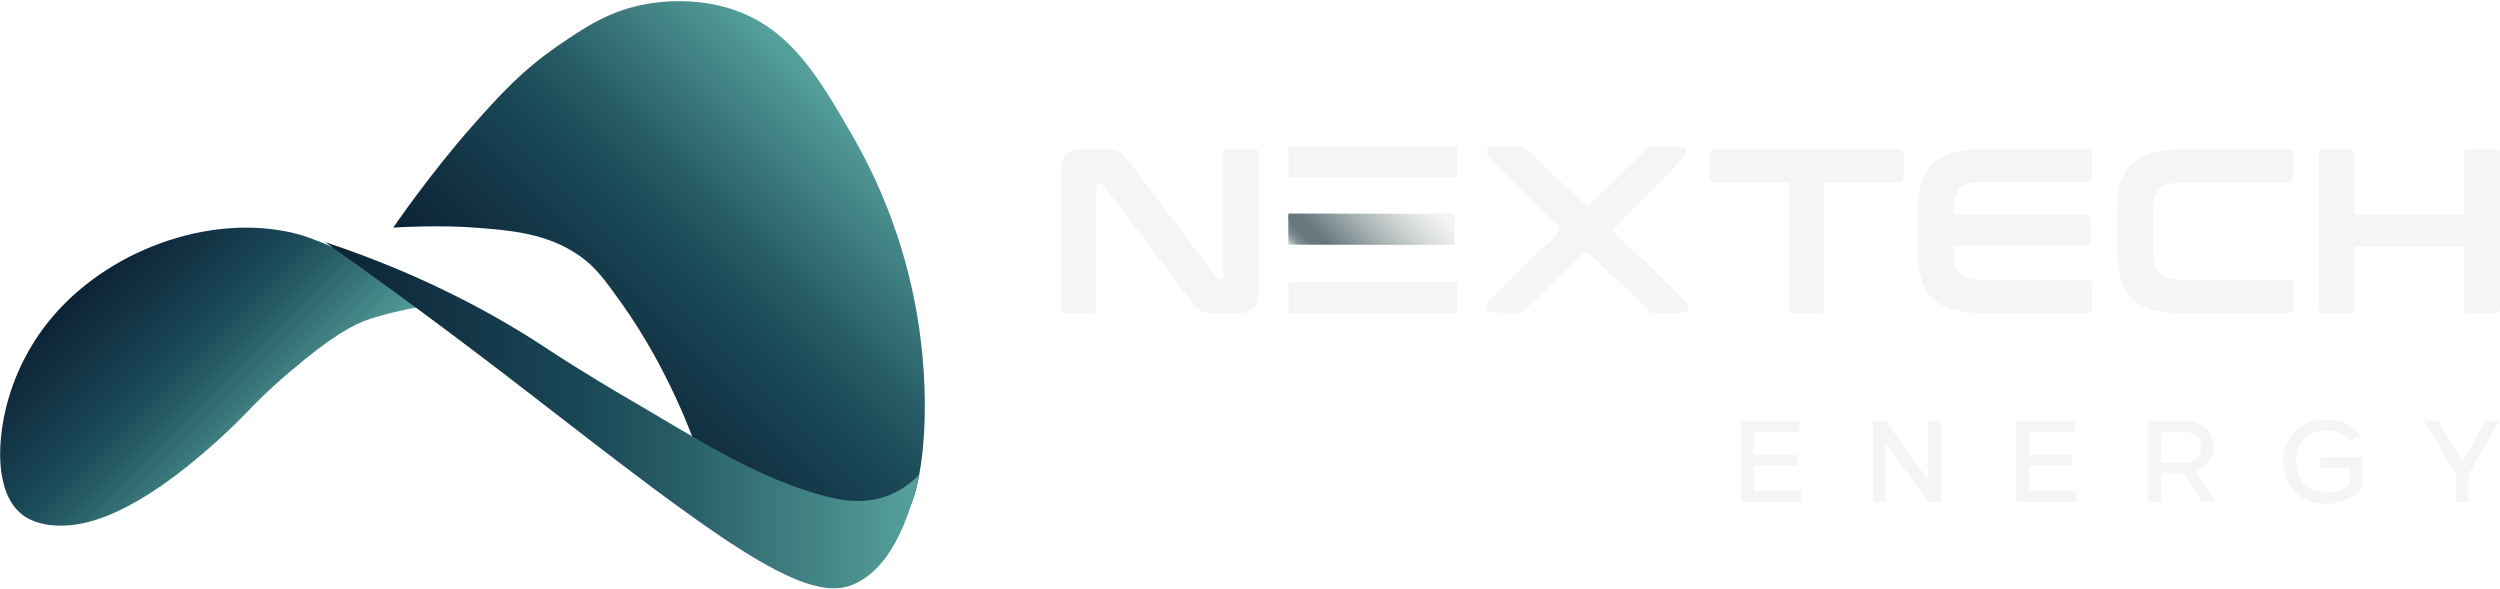
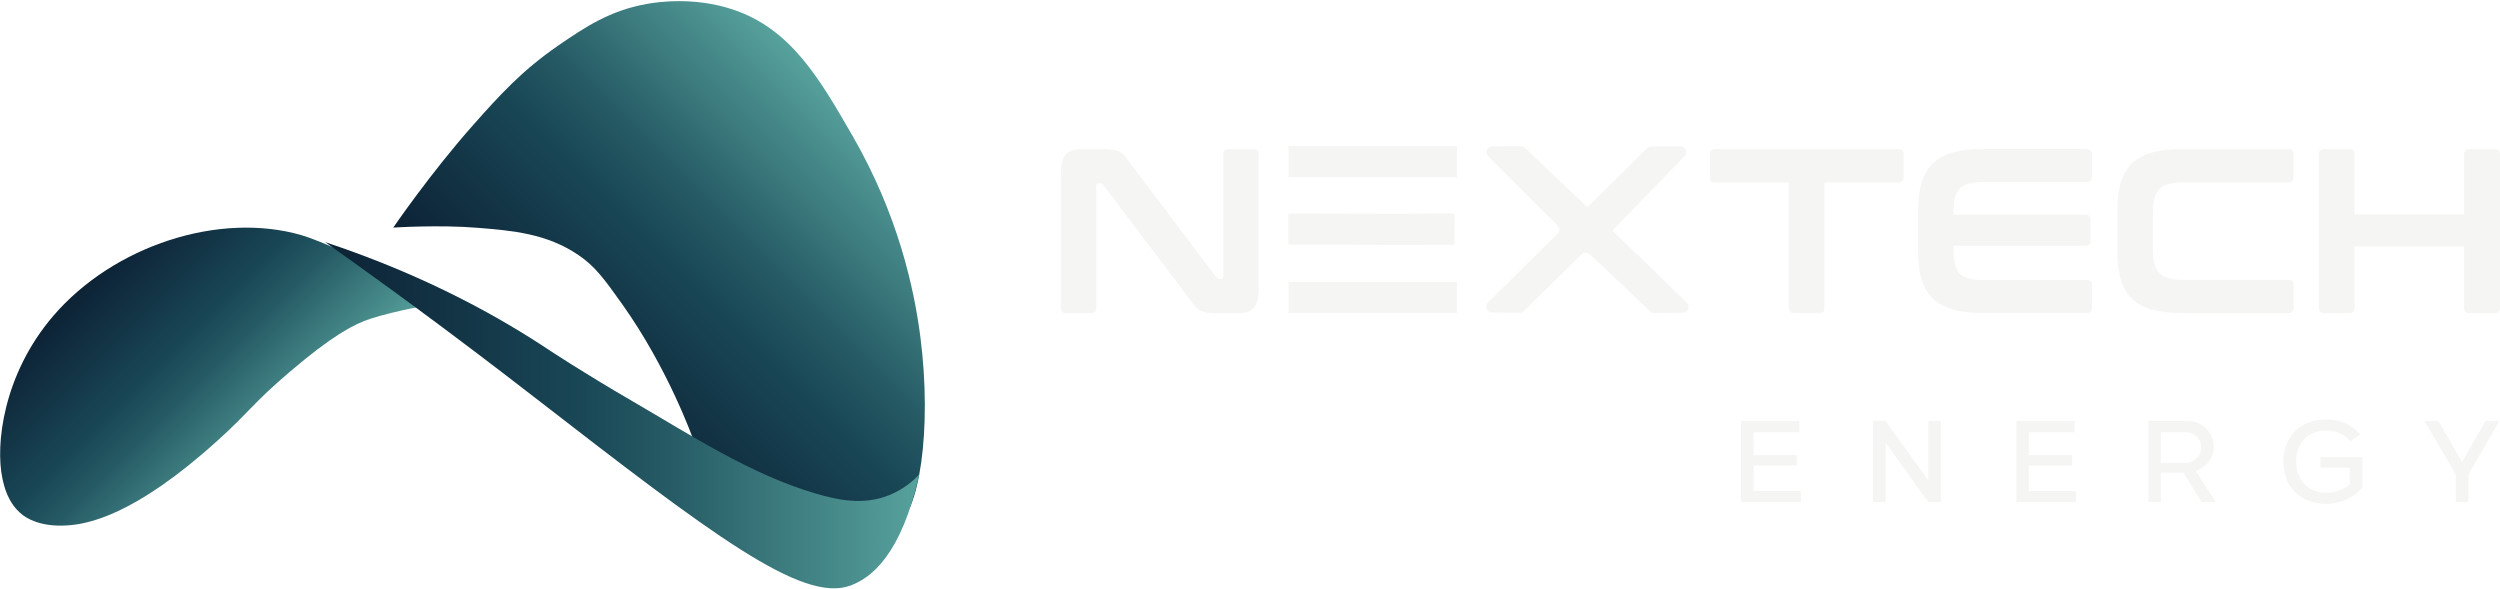
<svg xmlns="http://www.w3.org/2000/svg" xmlns:xlink="http://www.w3.org/1999/xlink" id="Layer_1" width="792.5" height="186.5" data-name="Layer 1" viewBox="127 449.5 792.5 186.5">
  <defs>
-     <linearGradient id="linear-gradient" x1="546.14" x2="577.19" y1="537.76" y2="506.71" gradientUnits="userSpaceOnUse">
-       <stop offset="0" stop-color="#dce5e5" />
-       <stop offset=".01" stop-color="#c4cfd0" />
-       <stop offset=".03" stop-color="#a7b4b6" />
-       <stop offset=".05" stop-color="#8f9da0" />
-       <stop offset=".07" stop-color="#7c8c90" />
-       <stop offset=".1" stop-color="#6f8084" />
-       <stop offset=".13" stop-color="#68797d" />
-       <stop offset=".2" stop-color="#66777c" />
-       <stop offset=".23" stop-color="#6d7d82" />
-       <stop offset=".48" stop-color="#a7b1b2" />
-       <stop offset=".69" stop-color="#d1d6d5" />
-       <stop offset=".85" stop-color="#ebedeb" />
-       <stop offset=".95" stop-color="#f5f6f3" />
-     </linearGradient>
    <linearGradient id="linear-gradient-2" x1="156.33" x2="214.59" y1="536.9" y2="595.17" gradientUnits="userSpaceOnUse">
      <stop offset="0" stop-color="#0d2235" />
      <stop offset=".05" stop-color="#0e2639" />
      <stop offset=".43" stop-color="#194756" />
      <stop offset=".58" stop-color="#265b65" />
      <stop offset=".89" stop-color="#4a8f8e" />
      <stop offset="1" stop-color="#57a29d" />
    </linearGradient>
    <linearGradient xlink:href="#linear-gradient-2" id="linear-gradient-3" x1="313.16" x2="404.95" y1="583.17" y2="491.39" />
    <linearGradient xlink:href="#linear-gradient-2" id="linear-gradient-4" x1="230.06" x2="418.4" y1="581.13" y2="581.13" />
    <style>.cls-8{fill:#f5f6f3}</style>
  </defs>
  <path d="M535.45 495.8h53.38v9.88h-53.38zm-.01 43.06h53.4v9.87h-53.4zm125.03 9.77-9.04.13c-.48 0-.94-.17-1.29-.5l-19.19-18.19a1.84 1.84 0 0 0-2.55.02l-18.35 18.03c-.35.34-.82.53-1.3.53l-8.82-.08c-1.63-.01-2.43-2-1.28-3.14l22.11-21.86c.73-.71.73-1.89 0-2.6l-22.01-21.96c-1.16-1.15-.35-3.13 1.29-3.14l9.05-.03c.47 0 .92.17 1.27.5l19.83 18.8 19.01-18.71c.34-.33.8-.51 1.27-.52l9.21-.06c1.66 0 2.48 2 1.3 3.16-7.63 7.87-15.25 15.75-22.88 23.62l9.11 8.64 14.53 14.21c1.17 1.14.37 3.12-1.26 3.15Z" class="cls-8" />
-   <path d="m586.96 517.11-15.2.15-36.28-.08c-.23.78-.09 1.46-.09 2.04l.02 7.82 8.85.04h8.25l18.38.05 17.18-.04.05-9.44c-.24-.28-.61-.54-1.16-.53Zm-41.04.76h-.24l-.55-.02c.3-.01.63 0 .97.02z" style="fill:url(#linear-gradient)" />
+   <path d="m586.96 517.11-15.2.15-36.28-.08c-.23.78-.09 1.46-.09 2.04l.02 7.82 8.85.04h8.25l18.38.05 17.18-.04.05-9.44c-.24-.28-.61-.54-1.16-.53Zm-41.04.76h-.24l-.55-.02c.3-.01.63 0 .97.02z" class="cls-8" />
  <path d="M476.6 496.77c5.35 0 6.24 1.11 8.62 4.38l27.34 36.25c.22.37.52.52.97.52h.67c.37 0 .59-.22.59-.74v-38.77c0-1.11.52-1.63 1.63-1.63h7.95c1.11 0 1.63.52 1.63 1.63v42.64c0 5.87-2.01 7.73-6.69 7.73h-6.61c-5.35 0-6.24-1.11-8.54-4.38l-27.41-36.25c-.3-.37-.52-.52-.97-.52h-.67c-.45 0-.59.22-.59.74v38.78c0 1.11-.59 1.63-1.63 1.63h-7.95c-1.11 0-1.63-.52-1.63-1.63v-42.64c0-5.87 1.93-7.73 6.61-7.73h6.69Zm252.14 0c1.11 0 1.71.52 1.71 1.63v7.28c0 1.11-.59 1.63-1.71 1.63h-23.4v39.81c0 1.11-.45 1.63-1.56 1.63h-8.1c-1.04 0-1.63-.52-1.63-1.63v-39.81h-23.4c-1.04 0-1.63-.52-1.63-1.63v-7.28c0-1.11.59-1.63 1.63-1.63zm59.79 0c1.04 0 1.63.52 1.63 1.63v7.2c0 1.04-.59 1.63-1.63 1.63h-32.61c-7.65 0-9.66 2.15-9.66 9.95v.37h41.82c1.04 0 1.63.52 1.63 1.63v6.61c0 1.11-.59 1.63-1.63 1.63h-41.82v.89c0 7.8 2.01 9.95 9.66 9.95h32.61c1.04 0 1.63.59 1.63 1.63v7.21c0 1.11-.59 1.63-1.63 1.63h-32.68c-15.08 0-20.8-5.42-20.8-19.61v-12.78c0-14.19 5.72-19.61 20.8-19.61h32.68Zm63.88 0c1.11 0 1.63.52 1.63 1.63v7.28c0 1.11-.52 1.63-1.63 1.63h-33.06c-7.65 0-9.88 2.3-9.88 10.18v10.55c0 7.87 2.23 10.18 9.88 10.18h33.06c1.11 0 1.63.52 1.63 1.63v7.28c0 1.11-.52 1.63-1.63 1.63h-33.43c-15.08 0-20.8-5.35-20.8-19.61v-12.78c0-14.26 5.72-19.61 20.8-19.61h33.43Zm65.37 0c1.11 0 1.71.52 1.71 1.63v48.73c0 1.11-.59 1.63-1.71 1.63h-8.02c-1.04 0-1.63-.52-1.63-1.63v-19.54h-34.76v19.54c0 1.11-.52 1.63-1.63 1.63h-8.02c-1.11 0-1.63-.52-1.63-1.63V498.4c0-1.11.52-1.63 1.63-1.63h8.02c1.11 0 1.63.52 1.63 1.63v19.09h34.76V498.4c0-1.11.59-1.63 1.63-1.63z" class="cls-8" />
  <path fill="#f5f6f3" d="M678.91 608.674h18.967v-3.533h-15v-8.067h13.693v-3.314h-13.693v-7.24h14.52v-3.574H678.91Zm41.846 0h3.968v-18.838l13.56 18.838h3.97v-25.728h-3.97v18.838l-13.56-18.838h-3.968Zm45.448 0h18.968v-3.533h-15v-8.067h13.692v-3.314h-13.692v-7.24h14.52v-3.574h-18.488Zm53.706-22.154c2.702 0 4.884 2.138 4.884 4.797 0 2.705-2.225 4.885-4.885 4.885h-7.893v-9.681Zm-7.892 22.154v-9.331h7.064l5.93 9.331h4.404l-6.41-9.942c3.27-.915 5.756-3.969 5.756-7.587 0-4.492-3.705-8.198-8.197-8.198H808.05v25.727Zm38.795-12.82c0 8.024 5.582 13.299 13.518 13.386 4.23 0 8.984-1.832 11.513-5.32l.043-9.506h-13.3v3.314h9.245v5.32c-1.963 1.788-4.71 2.659-7.326 2.659-5.887 0-9.637-4.055-9.637-9.855s3.705-9.897 9.637-9.897c3.14 0 5.45 1.22 7.632 3.358l3.052-2.05c-2.792-3.357-6.498-4.797-10.86-4.797-7.935 0-13.517 5.407-13.517 13.388m54.667 4.055v8.765h4.011v-8.765l9.812-16.963h-4.406l-7.413 12.994-7.5-12.994h-4.404Z" />
  <path d="M195.94 589.18c-26.61 24.09-41.47 26.46-47.53 26.87-9.03.62-13.37-2.61-14.46-3.49-4.53-3.65-5.68-9.04-6.19-11.42-2.27-10.65.25-32.94 16.05-51.41 19.19-22.43 52.86-33.28 78.9-25.64 2.09.61 8.19 2.84 15.43 6.38 11.91 5.82 21.6 12.77 25.5 15.59l.04.03s-10.63 1.72-19.12 4.41c-5.53 1.75-12.57 5.7-25.51 16.71-12.05 10.24-12.59 12.46-23.11 21.98Z" style="fill:url(#linear-gradient-2)" />
  <path d="M251.65 521.66s11.83-17.32 25.45-32.65c8.28-9.32 15.33-17.14 26.86-25.07 8.51-5.85 16.41-11.15 28.27-13.23 3.44-.6 14.83-2.23 26.9 1.74 18.49 6.09 27.52 21.73 38.12 40.1 14.44 25.02 19.52 48.35 21.51 63.77 3.78 29.35-.39 56.86-8.06 59.8-2.42.93-6.36-.31-14.25-2.8-7.14-2.25-15.9-5.44-35.41-16.4-3.31-1.86-14.27-8.07-14.27-8.07s-7.78-22.2-22.52-42.91c-5.63-7.91-8.55-11.94-13.78-15.52-10.09-6.91-21.14-7.82-31.97-8.7-12.37-1.02-26.85-.07-26.85-.07Z" style="fill:url(#linear-gradient-3)" />
  <path d="M230.06 526.25c32.36 10.74 55.67 24.01 71.1 34.27 0 0 10.56 7.02 26.39 16.2 18.3 10.62 37.4 23.2 58.03 29.23 6.47 1.89 14.94 3.99 23.57.4 4.36-1.81 7.4-4.5 9.25-6.43-5.7 25.52-15.25 32.8-21.83 35.21-15.37 5.62-43.99-16.19-100.6-60.04-2.85-2.2-14.01-10.86-28.76-21.87-4.95-3.69-10.38-7.7-16.31-12.02-8.84-6.44-16.14-11.63-20.84-14.95" style="fill:url(#linear-gradient-4)" />
</svg>
